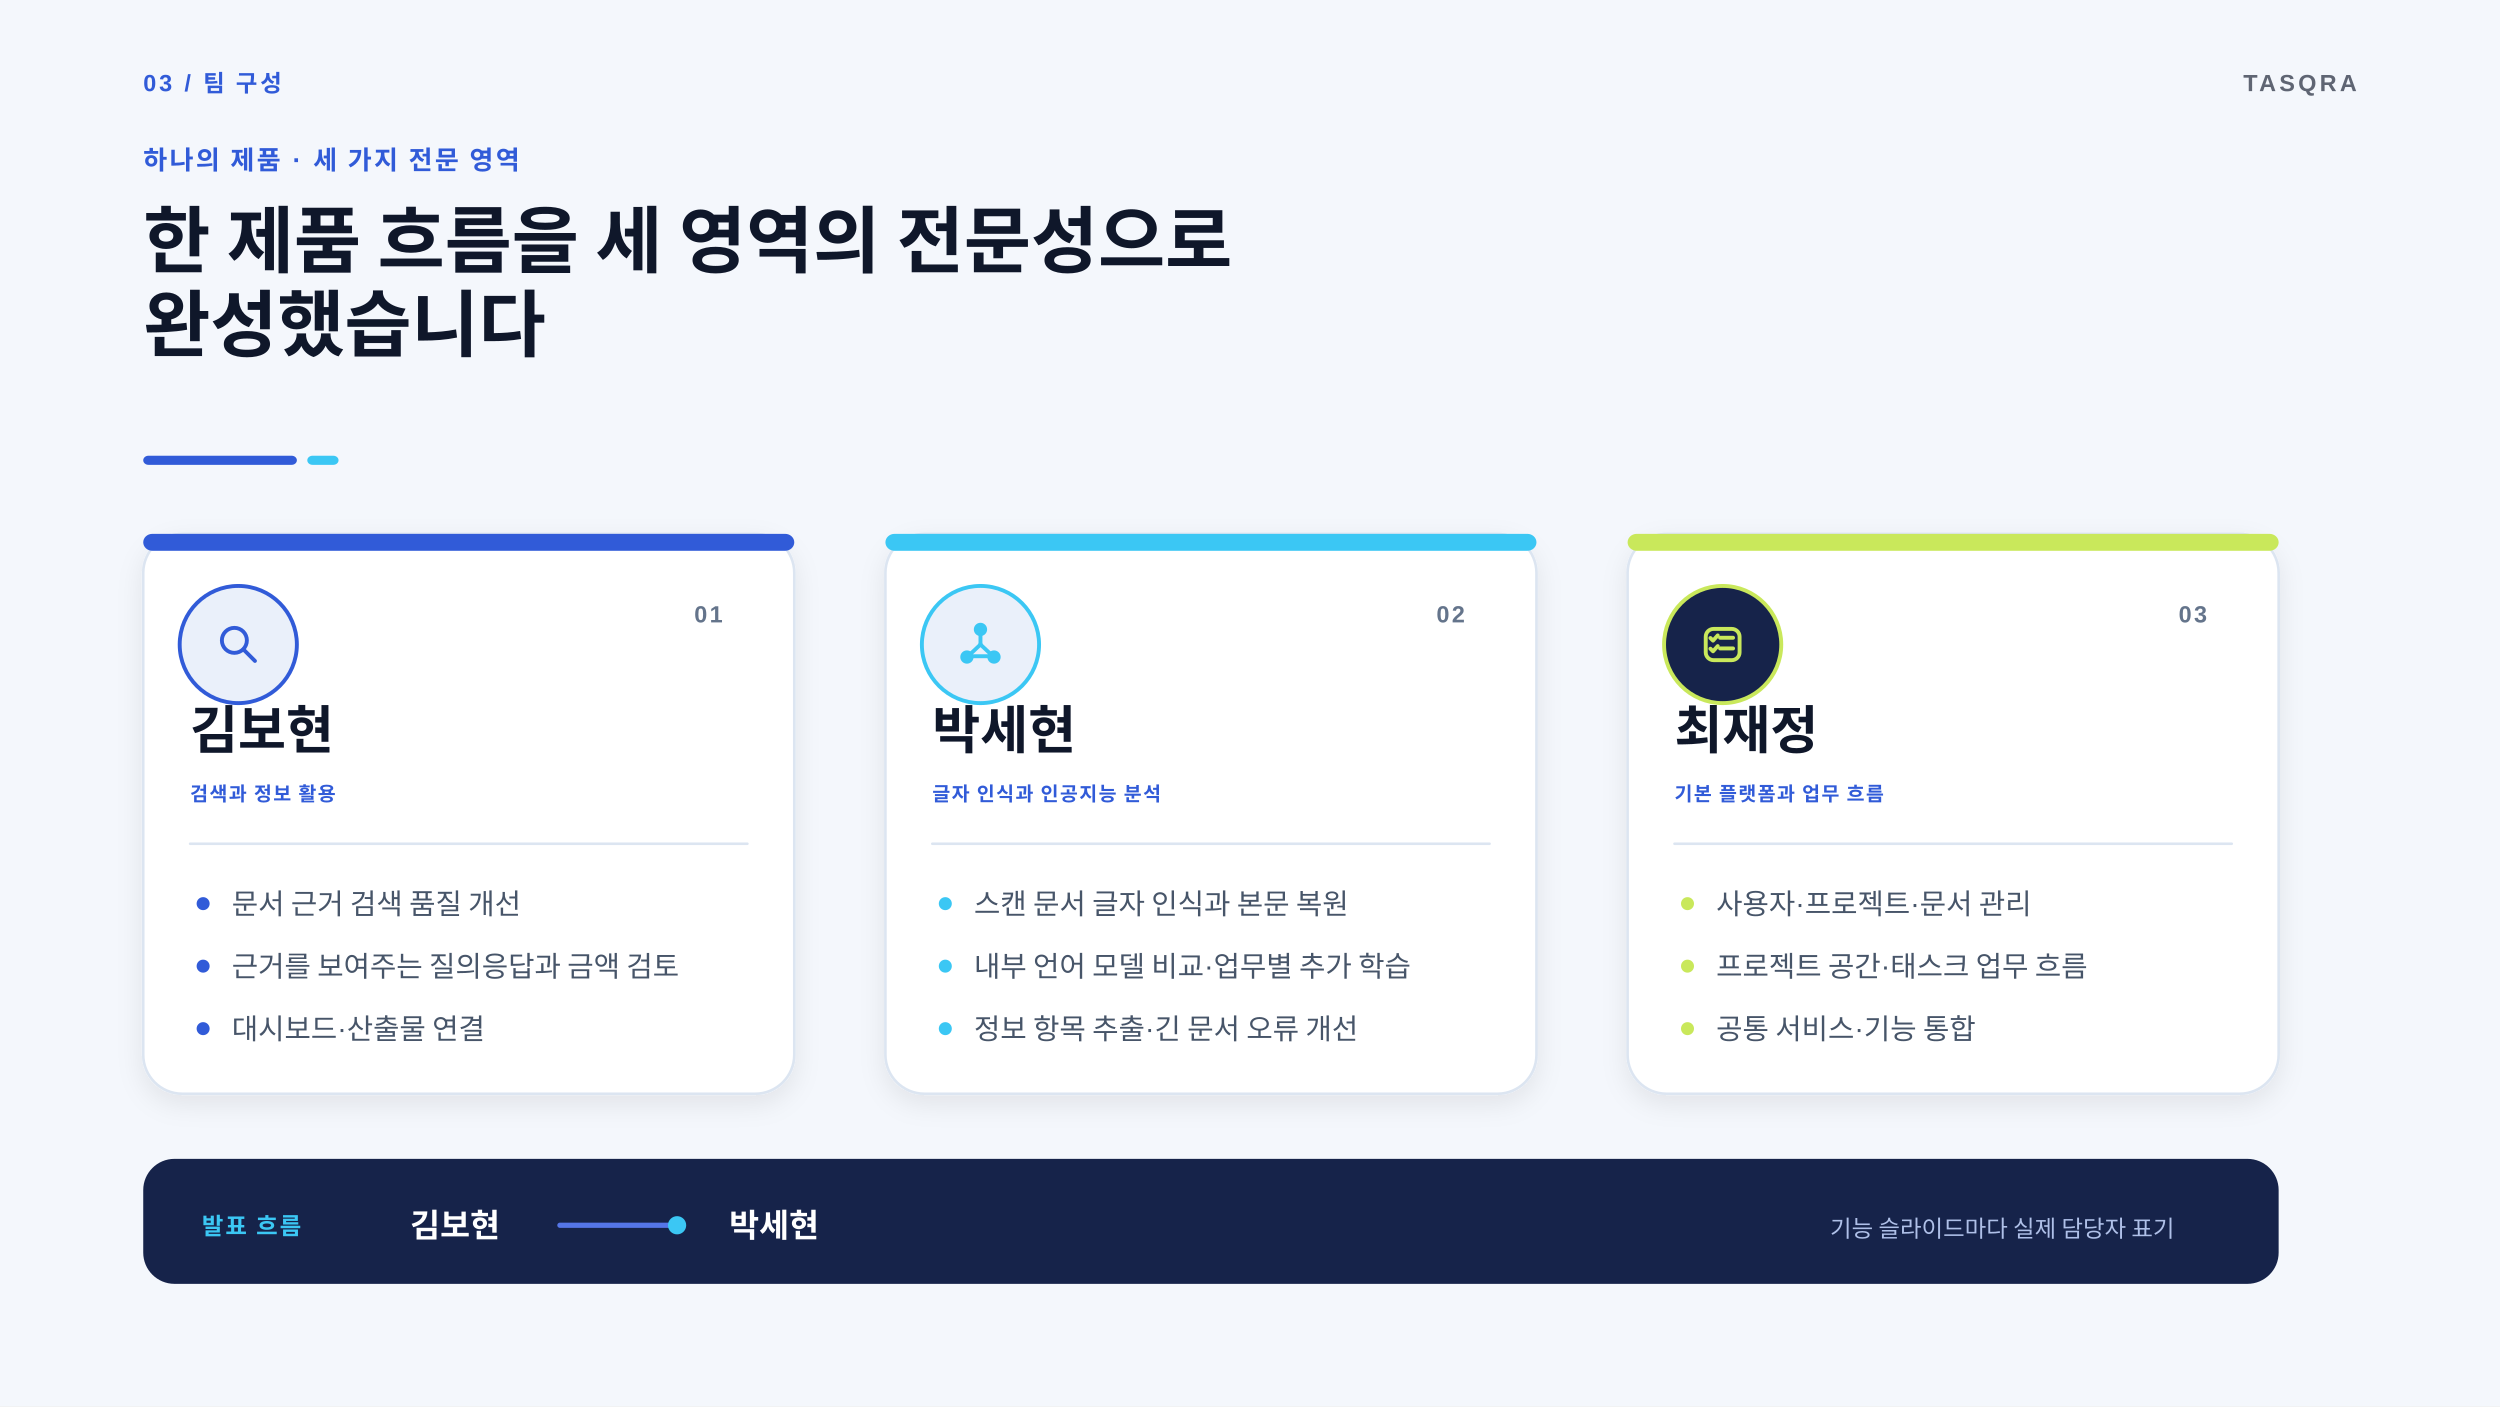
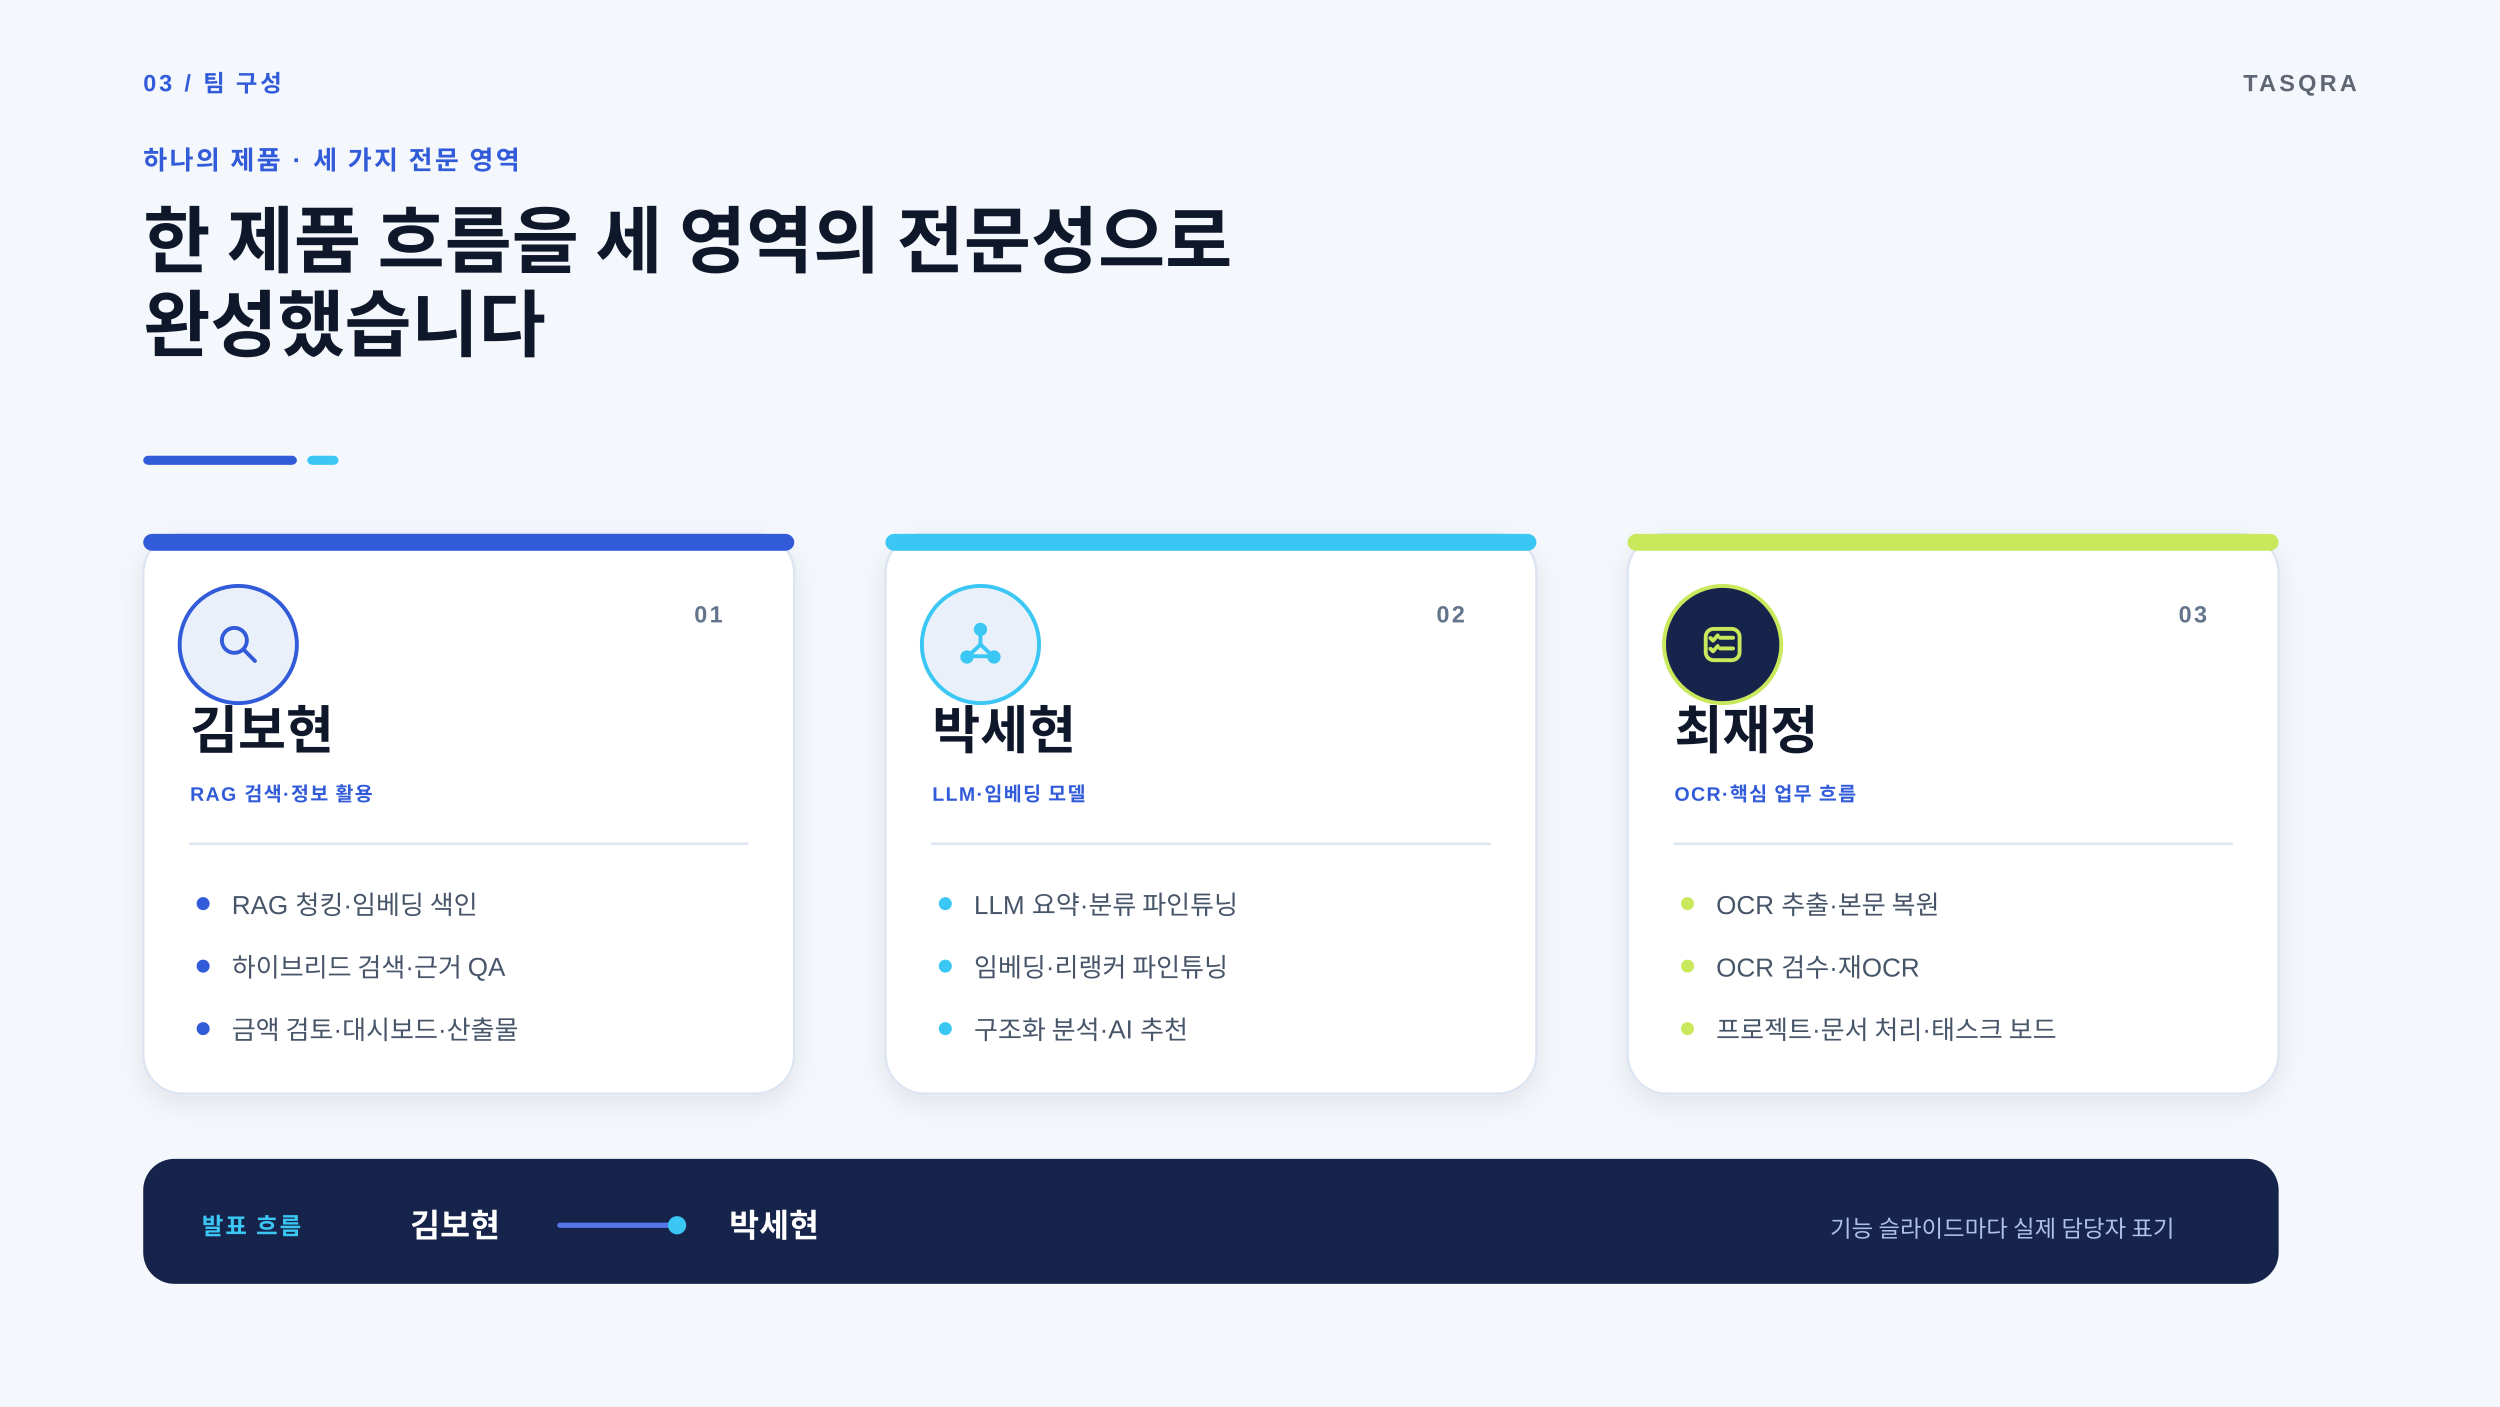
<svg xmlns="http://www.w3.org/2000/svg" width="1920" height="1080" viewBox="0 0 1920 1080">
  <defs>
    <style>@font-face{font-family:NotoKR;src:url("../../포트폴리오/NotoSansKR.ttf") format("truetype");} text{font-family:NotoKR,Arial,sans-serif;}</style>
    <filter id="shadow" x="-20%" y="-20%" width="140%" height="140%">
      <feDropShadow dx="0" dy="14" stdDeviation="18" flood-color="#0E162F" flood-opacity="0.10" />
    </filter>
    <filter id="softShadow" x="-20%" y="-20%" width="140%" height="140%">
      <feDropShadow dx="0" dy="7" stdDeviation="10" flood-color="#0E162F" flood-opacity="0.08" />
    </filter>
  </defs>
  <rect x="0" y="0" width="1920" height="1080" rx="0" fill="#F4F7FC" stroke="none" stroke-width="0" opacity="1" />
  <text x="110" y="70" font-family="NotoKR, Arial, sans-serif" font-size="18" font-weight="700" font-style="normal" fill="#315BD8" text-anchor="start" letter-spacing="2.2" opacity="1">03  /  팀 구성</text>
  <text x="1810" y="70" font-family="NotoKR, Arial, sans-serif" font-size="18" font-weight="800" font-style="normal" fill="#0F172A" text-anchor="end" letter-spacing="2.5" opacity="0.65">TASQRA</text>
  <text x="110" y="130" font-family="NotoKR, Arial, sans-serif" font-size="20" font-weight="800" font-style="normal" fill="#315BD8" text-anchor="start" letter-spacing="1.8" opacity="1">하나의 제품 · 세 가지 전문 영역</text>
  <text x="110" y="205" font-family="NotoKR, Arial, sans-serif" font-size="56" font-weight="800" fill="#0F172A" text-anchor="start">
    <tspan x="110" dy="0">한 제품 흐름을 세 영역의 전문성으로</tspan>
    <tspan x="110" dy="64.4">완성했습니다</tspan>
  </text>
  <rect x="110" y="410" width="500" height="430" rx="30" fill="#FFFFFF" stroke="#DCE5F1" stroke-width="2" opacity="1" filter="url(#softShadow)" />
  <rect x="110" y="410" width="500" height="13" rx="7" fill="#315BD8" stroke="none" stroke-width="0" opacity="1" />
  <circle cx="183" cy="495" r="45" fill="#EAF0FA" stroke="#315BD8" stroke-width="3" opacity="1" />
  <g fill="none" stroke="#315BD8" stroke-width="3" stroke-linecap="round">
    <circle cx="180.0" cy="491.8" r="9.6" />
    <line x1="187.0" y1="498.8" x2="195.8" y2="507.6" />
  </g>
  <text x="555" y="478" font-family="NotoKR, Arial, sans-serif" font-size="18" font-weight="800" font-style="normal" fill="#64748B" text-anchor="end" letter-spacing="1.8" opacity="1">01</text>
  <text x="146" y="575" font-family="NotoKR, Arial, sans-serif" font-size="40" font-weight="800" font-style="normal" fill="#0F172A" text-anchor="start" letter-spacing="0" opacity="1">김보현</text>
-   <text x="146" y="615" font-family="NotoKR, Arial, sans-serif" font-size="15" font-weight="800" font-style="normal" fill="#315BD8" text-anchor="start" letter-spacing="1.05" opacity="1">검색과 정보 활용</text>
+   <text x="146" y="615" font-family="NotoKR, Arial, sans-serif" font-size="15" font-weight="800" font-style="normal" fill="#315BD8" text-anchor="start" letter-spacing="1.05" opacity="1">RAG 검색·정보 활용</text>
  <line x1="146" y1="648" x2="574" y2="648" stroke="#DCE5F1" stroke-width="2" stroke-linecap="round" opacity="1" />
  <circle cx="156" cy="694" r="5" fill="#315BD8" stroke="none" stroke-width="0" opacity="1" />
-   <text x="178" y="702" font-family="NotoKR, Arial, sans-serif" font-size="22" font-weight="500" font-style="normal" fill="#475569" text-anchor="start" letter-spacing="0" opacity="1">문서 근거 검색 품질 개선</text>
+   <text x="178" y="702" font-family="NotoKR, Arial, sans-serif" font-size="20" font-weight="500" font-style="normal" fill="#475569" text-anchor="start" letter-spacing="0" opacity="1">RAG 청킹·임베딩 색인</text>
  <circle cx="156" cy="742" r="5" fill="#315BD8" stroke="none" stroke-width="0" opacity="1" />
-   <text x="178" y="750" font-family="NotoKR, Arial, sans-serif" font-size="22" font-weight="500" font-style="normal" fill="#475569" text-anchor="start" letter-spacing="0" opacity="1">근거를 보여주는 질의응답과 금액 검토</text>
+   <text x="178" y="750" font-family="NotoKR, Arial, sans-serif" font-size="20" font-weight="500" font-style="normal" fill="#475569" text-anchor="start" letter-spacing="0" opacity="1">하이브리드 검색·근거 QA</text>
  <circle cx="156" cy="790" r="5" fill="#315BD8" stroke="none" stroke-width="0" opacity="1" />
-   <text x="178" y="798" font-family="NotoKR, Arial, sans-serif" font-size="22" font-weight="500" font-style="normal" fill="#475569" text-anchor="start" letter-spacing="0" opacity="1">대시보드·산출물 연결</text>
+   <text x="178" y="798" font-family="NotoKR, Arial, sans-serif" font-size="20" font-weight="500" font-style="normal" fill="#475569" text-anchor="start" letter-spacing="0" opacity="1">금액 검토·대시보드·산출물</text>
  <rect x="680" y="410" width="500" height="430" rx="30" fill="#FFFFFF" stroke="#DCE5F1" stroke-width="2" opacity="1" filter="url(#softShadow)" />
  <rect x="680" y="410" width="500" height="13" rx="7" fill="#3BC7F4" stroke="none" stroke-width="0" opacity="1" />
  <circle cx="753" cy="495" r="45" fill="#EAF0FA" stroke="#3BC7F4" stroke-width="3" opacity="1" />
  <g fill="none" stroke="#3BC7F4" stroke-width="3" stroke-linecap="round">
    <line x1="753" y1="484.6" x2="753" y2="495" />
    <line x1="743.4" y1="504.0" x2="762.6" y2="504.0" />
    <line x1="743.4" y1="504.0" x2="753" y2="495" />
    <line x1="762.6" y1="504.0" x2="753" y2="495" />
    <circle cx="753" cy="483.4" r="3.6" fill="#3BC7F4" />
    <circle cx="742.6" cy="504.6" r="3.6" fill="#3BC7F4" />
    <circle cx="763.4" cy="504.6" r="3.6" fill="#3BC7F4" />
  </g>
  <text x="1125" y="478" font-family="NotoKR, Arial, sans-serif" font-size="18" font-weight="800" font-style="normal" fill="#64748B" text-anchor="end" letter-spacing="1.8" opacity="1">02</text>
  <text x="716" y="575" font-family="NotoKR, Arial, sans-serif" font-size="40" font-weight="800" font-style="normal" fill="#0F172A" text-anchor="start" letter-spacing="0" opacity="1">박세현</text>
-   <text x="716" y="615" font-family="NotoKR, Arial, sans-serif" font-size="15" font-weight="800" font-style="normal" fill="#315BD8" text-anchor="start" letter-spacing="1.05" opacity="1">글자 인식과 인공지능 분석</text>
+   <text x="716" y="615" font-family="NotoKR, Arial, sans-serif" font-size="15" font-weight="800" font-style="normal" fill="#315BD8" text-anchor="start" letter-spacing="1.05" opacity="1">LLM·임베딩 모델</text>
  <line x1="716" y1="648" x2="1144" y2="648" stroke="#DCE5F1" stroke-width="2" stroke-linecap="round" opacity="1" />
  <circle cx="726" cy="694" r="5" fill="#3BC7F4" stroke="none" stroke-width="0" opacity="1" />
-   <text x="748" y="702" font-family="NotoKR, Arial, sans-serif" font-size="22" font-weight="500" font-style="normal" fill="#475569" text-anchor="start" letter-spacing="0" opacity="1">스캔 문서 글자 인식과 본문 복원</text>
+   <text x="748" y="702" font-family="NotoKR, Arial, sans-serif" font-size="20" font-weight="500" font-style="normal" fill="#475569" text-anchor="start" letter-spacing="0" opacity="1">LLM 요약·분류 파인튜닝</text>
  <circle cx="726" cy="742" r="5" fill="#3BC7F4" stroke="none" stroke-width="0" opacity="1" />
-   <text x="748" y="750" font-family="NotoKR, Arial, sans-serif" font-size="22" font-weight="500" font-style="normal" fill="#475569" text-anchor="start" letter-spacing="0" opacity="1">내부 언어 모델 비교·업무별 추가 학습</text>
+   <text x="748" y="750" font-family="NotoKR, Arial, sans-serif" font-size="20" font-weight="500" font-style="normal" fill="#475569" text-anchor="start" letter-spacing="0" opacity="1">임베딩·리랭커 파인튜닝</text>
  <circle cx="726" cy="790" r="5" fill="#3BC7F4" stroke="none" stroke-width="0" opacity="1" />
-   <text x="748" y="798" font-family="NotoKR, Arial, sans-serif" font-size="22" font-weight="500" font-style="normal" fill="#475569" text-anchor="start" letter-spacing="0" opacity="1">정보 항목 추출·긴 문서 오류 개선</text>
+   <text x="748" y="798" font-family="NotoKR, Arial, sans-serif" font-size="20" font-weight="500" font-style="normal" fill="#475569" text-anchor="start" letter-spacing="0" opacity="1">구조화 분석·AI 추천</text>
  <rect x="1250" y="410" width="500" height="430" rx="30" fill="#FFFFFF" stroke="#DCE5F1" stroke-width="2" opacity="1" filter="url(#softShadow)" />
  <rect x="1250" y="410" width="500" height="13" rx="7" fill="#C9E85B" stroke="none" stroke-width="0" opacity="1" />
  <circle cx="1323" cy="495" r="45" fill="#16234A" stroke="#C9E85B" stroke-width="3" opacity="1" />
  <g fill="none" stroke="#C9E85B" stroke-width="3" stroke-linecap="round" stroke-linejoin="round">
    <rect x="1310.0" y="483.0" width="26.0" height="24.0" rx="6" />
    <path d="M 1313.6 490.0 l 2.0 2.0 l 3.6 -4.0" />
    <line x1="1321.0" y1="489.8" x2="1331.0" y2="489.8" />
    <path d="M 1313.6 498.2 l 2.0 2.0 l 3.6 -4.0" />
    <line x1="1321.0" y1="498.0" x2="1331.0" y2="498.0" />
  </g>
  <text x="1695" y="478" font-family="NotoKR, Arial, sans-serif" font-size="18" font-weight="800" font-style="normal" fill="#64748B" text-anchor="end" letter-spacing="1.8" opacity="1">03</text>
  <text x="1286" y="575" font-family="NotoKR, Arial, sans-serif" font-size="40" font-weight="800" font-style="normal" fill="#0F172A" text-anchor="start" letter-spacing="0" opacity="1">최재정</text>
-   <text x="1286" y="615" font-family="NotoKR, Arial, sans-serif" font-size="15" font-weight="800" font-style="normal" fill="#315BD8" text-anchor="start" letter-spacing="1.05" opacity="1">기본 플랫폼과 업무 흐름</text>
+   <text x="1286" y="615" font-family="NotoKR, Arial, sans-serif" font-size="15" font-weight="800" font-style="normal" fill="#315BD8" text-anchor="start" letter-spacing="1.05" opacity="1">OCR·핵심 업무 흐름</text>
  <line x1="1286" y1="648" x2="1714" y2="648" stroke="#DCE5F1" stroke-width="2" stroke-linecap="round" opacity="1" />
  <circle cx="1296" cy="694" r="5" fill="#C9E85B" stroke="none" stroke-width="0" opacity="1" />
-   <text x="1318" y="702" font-family="NotoKR, Arial, sans-serif" font-size="22" font-weight="500" font-style="normal" fill="#475569" text-anchor="start" letter-spacing="0" opacity="1">사용자·프로젝트·문서 관리</text>
+   <text x="1318" y="702" font-family="NotoKR, Arial, sans-serif" font-size="20" font-weight="500" font-style="normal" fill="#475569" text-anchor="start" letter-spacing="0" opacity="1">OCR 추출·본문 복원</text>
  <circle cx="1296" cy="742" r="5" fill="#C9E85B" stroke="none" stroke-width="0" opacity="1" />
-   <text x="1318" y="750" font-family="NotoKR, Arial, sans-serif" font-size="22" font-weight="500" font-style="normal" fill="#475569" text-anchor="start" letter-spacing="0" opacity="1">프로젝트 공간·태스크 업무 흐름</text>
+   <text x="1318" y="750" font-family="NotoKR, Arial, sans-serif" font-size="20" font-weight="500" font-style="normal" fill="#475569" text-anchor="start" letter-spacing="0" opacity="1">OCR 검수·재OCR</text>
  <circle cx="1296" cy="790" r="5" fill="#C9E85B" stroke="none" stroke-width="0" opacity="1" />
-   <text x="1318" y="798" font-family="NotoKR, Arial, sans-serif" font-size="22" font-weight="500" font-style="normal" fill="#475569" text-anchor="start" letter-spacing="0" opacity="1">공통 서비스·기능 통합</text>
+   <text x="1318" y="798" font-family="NotoKR, Arial, sans-serif" font-size="20" font-weight="500" font-style="normal" fill="#475569" text-anchor="start" letter-spacing="0" opacity="1">프로젝트·문서 처리·태스크 보드</text>
  <rect x="110" y="890" width="1640" height="96" rx="24" fill="#16234A" stroke="none" stroke-width="0" opacity="1" />
  <text x="155" y="948" font-family="NotoKR, Arial, sans-serif" font-size="18" font-weight="800" font-style="normal" fill="#3BC7F4" text-anchor="start" letter-spacing="1.5" opacity="1">발표 흐름</text>
  <text x="315" y="950" font-family="NotoKR, Arial, sans-serif" font-size="25" font-weight="800" font-style="normal" fill="#FFFFFF" text-anchor="start" letter-spacing="0" opacity="1">김보현</text>
  <line x1="430" y1="941" x2="520" y2="941" stroke="#5576E8" stroke-width="4" stroke-linecap="round" opacity="1" />
  <circle cx="520" cy="941" r="7" fill="#3BC7F4" stroke="none" stroke-width="0" opacity="1" />
  <text x="560" y="950" font-family="NotoKR, Arial, sans-serif" font-size="25" font-weight="800" font-style="normal" fill="#FFFFFF" text-anchor="start" letter-spacing="0" opacity="1">박세현</text>
  <text x="1670" y="950" font-family="NotoKR, Arial, sans-serif" font-size="18" font-weight="500" font-style="normal" fill="#AFC0E8" text-anchor="end" letter-spacing="0" opacity="1">기능 슬라이드마다 실제 담당자 표기</text>
  <rect x="110" y="350" width="118" height="7" rx="4" fill="#315BD8" stroke="none" stroke-width="0" opacity="1" />
  <rect x="236" y="350" width="24" height="7" rx="4" fill="#3BC7F4" stroke="none" stroke-width="0" opacity="1" />
</svg>
